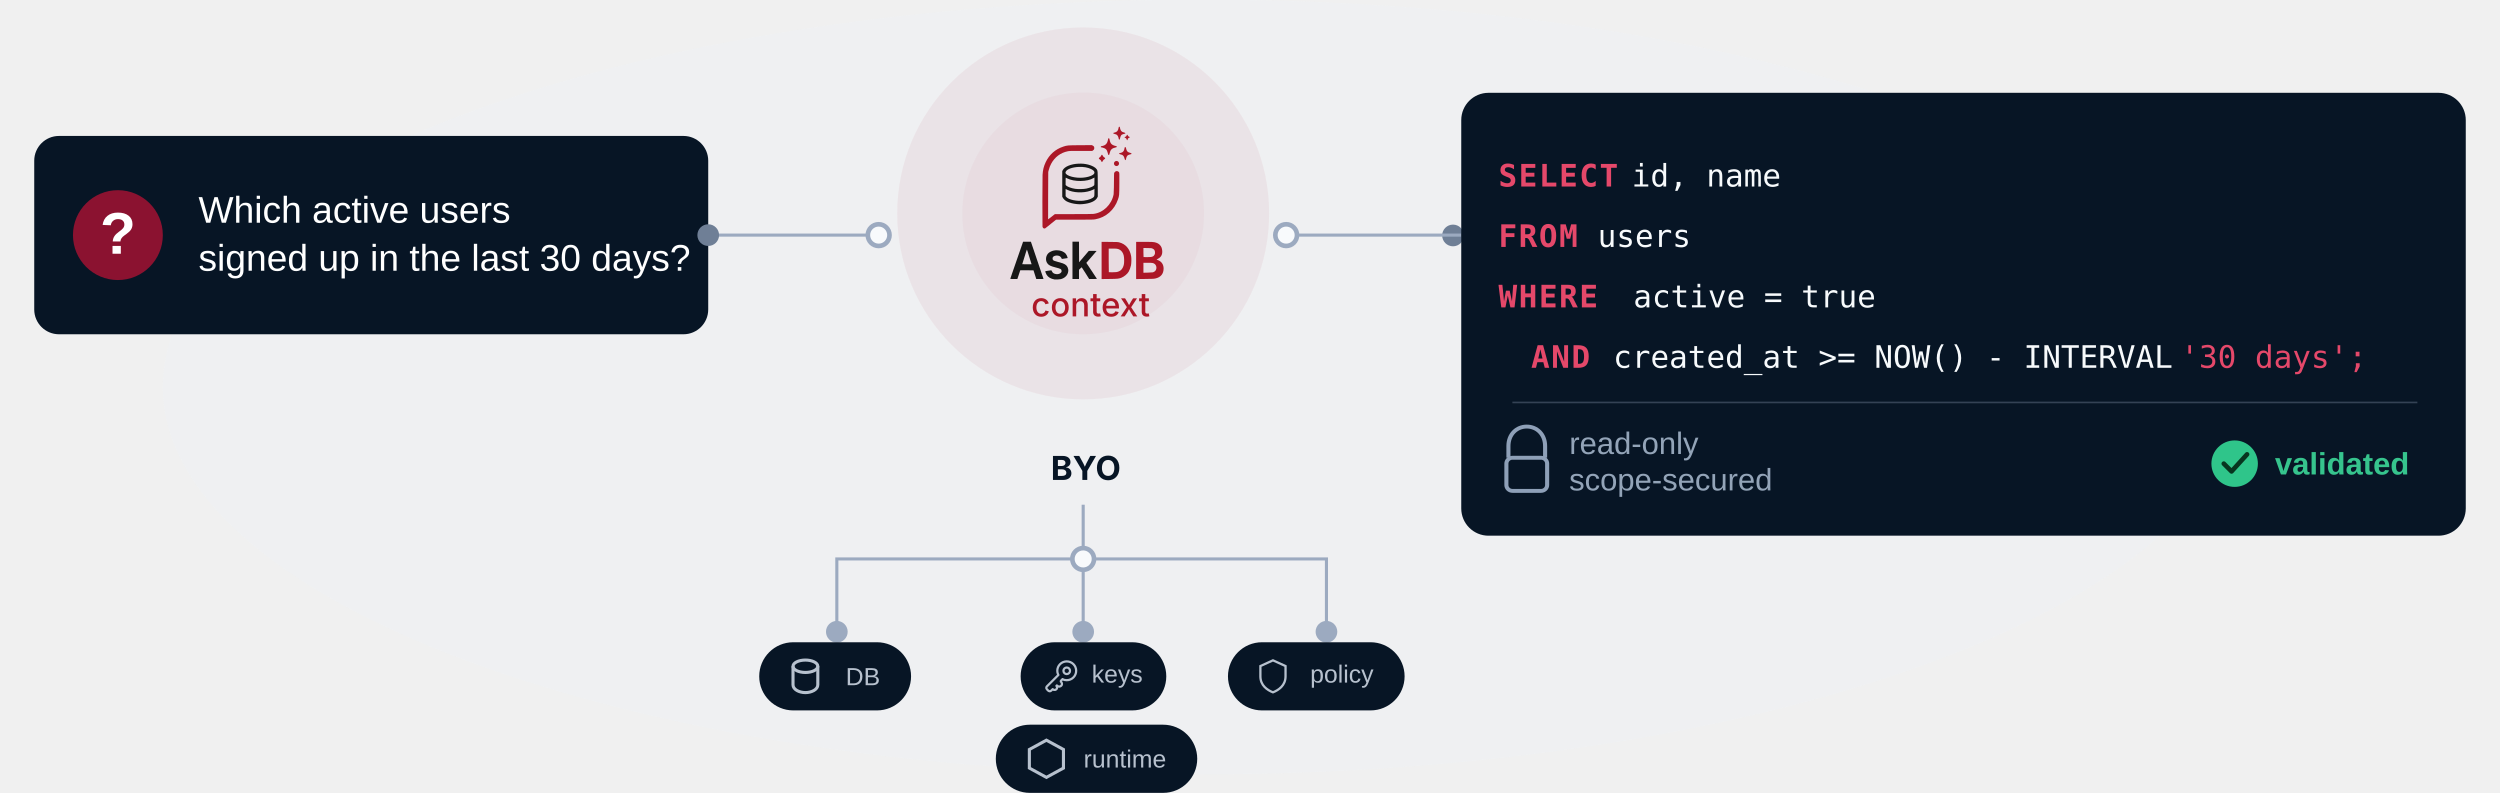
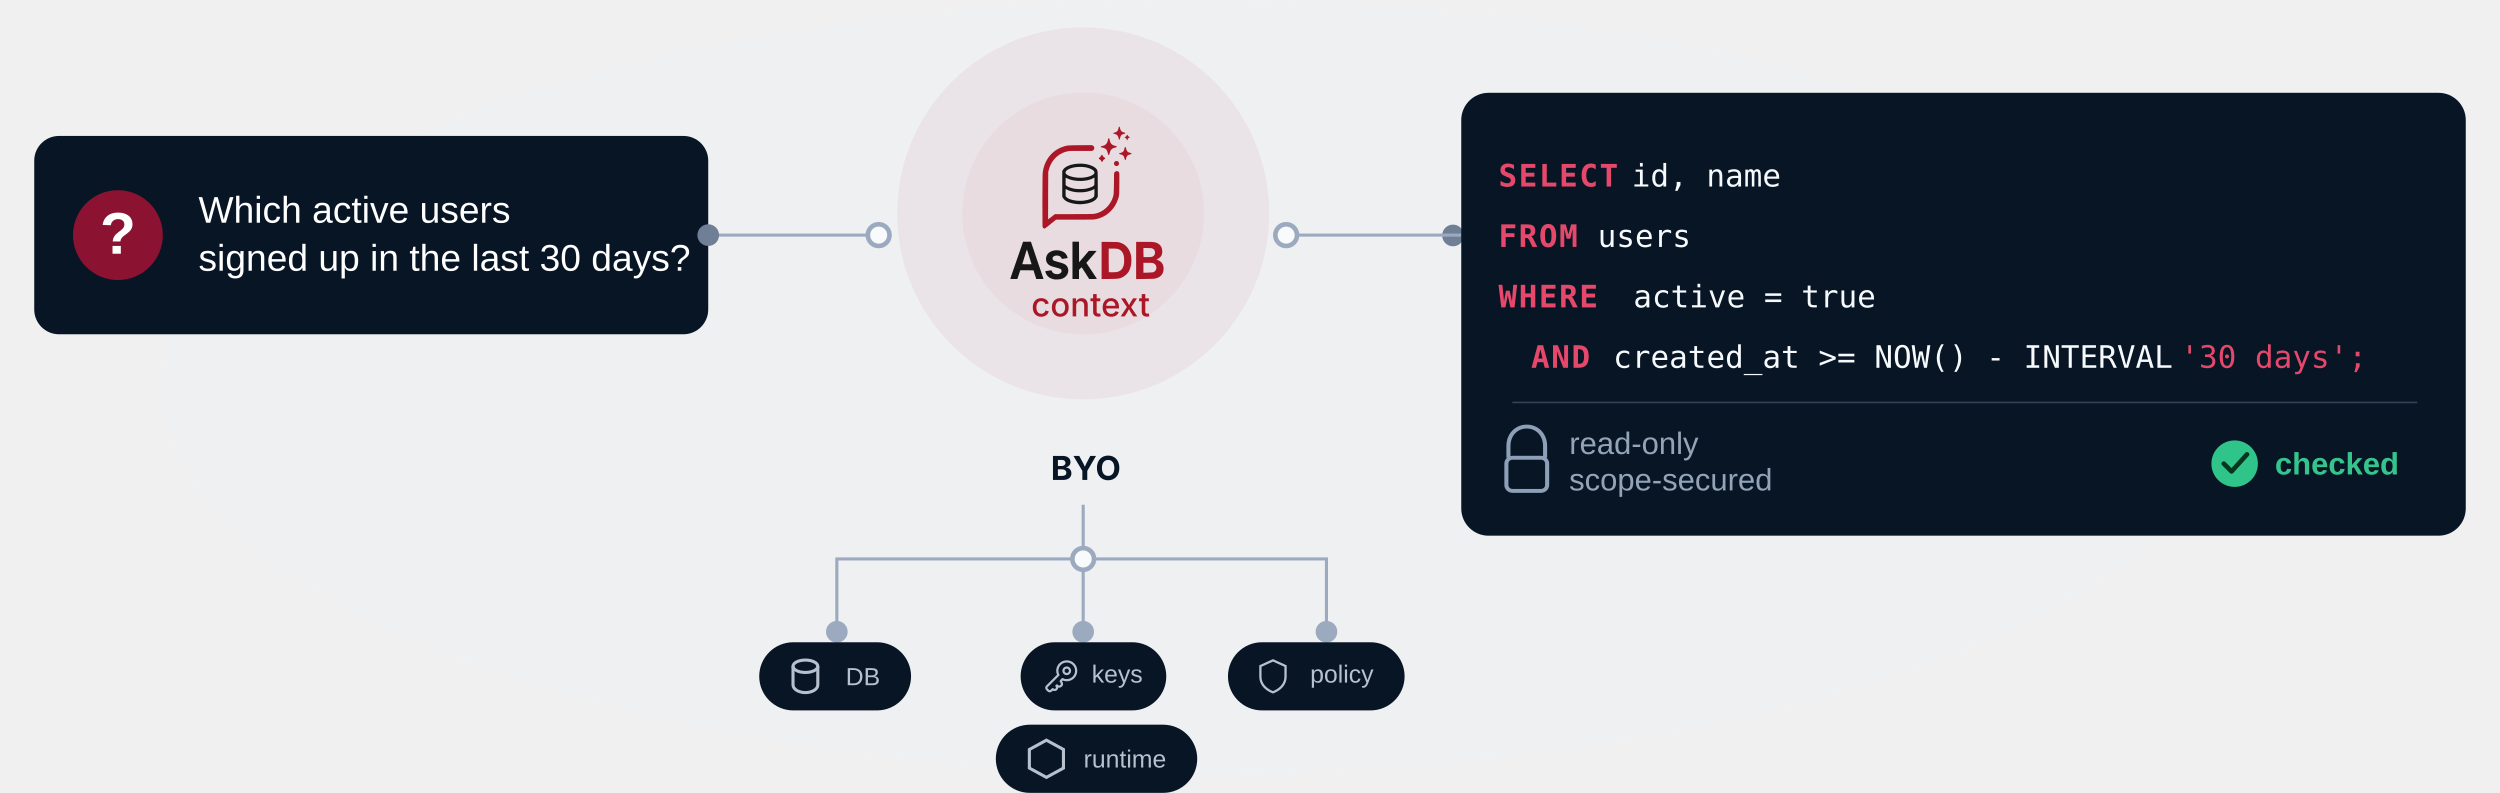
<svg xmlns="http://www.w3.org/2000/svg" width="1672" height="530" viewBox="0 0 1672 530" version="1.1" id="svg49" xml:space="preserve">
  <defs id="defs49">
    <linearGradient id="linearGradient51">
      <stop style="stop-color:#000000;stop-opacity:1;" offset="0" id="stop51" />
      <stop style="stop-color:#000000;stop-opacity:0;" offset="1" id="stop52" />
    </linearGradient>
  </defs>
  <ellipse cx="803.193" cy="258.795" rx="694.29" ry="259.064" fill="#edf2f7" opacity="0.35" id="ellipse1" style="stroke-width:1.036" />
  <rect x="22.893" y="90.921" width="450.77" height="132.641" rx="16.58" fill="#071525" id="rect3" style="stroke-width:1.036" />
  <circle cx="78.851" cy="157.242" r="30.051" fill="#8b1230" id="circle3" style="stroke-width:1.036" />
  <text x="78.851" y="169.677" text-anchor="middle" font-family="Arial, Helvetica, sans-serif" font-size="39.378px" font-weight="700" fill="#ffffff" id="text3" style="stroke-width:1.036">?</text>
  <text x="132.736" y="148.952" font-family="Arial, Helvetica, sans-serif" font-size="24.87px" font-weight="500" fill="#ffffff" id="text4" style="stroke-width:1.036">Which active users</text>
  <text x="132.736" y="181.075" font-family="Arial, Helvetica, sans-serif" font-size="24.87px" font-weight="500" fill="#ffffff" id="text5" style="stroke-width:1.036">signed up in the last 30 days?</text>
  <line x1="473.664" y1="157.242" x2="588.688" y2="157.242" stroke="#9caac0" stroke-width="2.073" id="line5" />
  <circle cx="473.664" cy="157.242" r="7.254" fill="#6f7f96" id="circle5" style="stroke-width:1.036" />
  <circle cx="971.775" cy="157.472" r="7.254" fill="#6f7f96" id="circle5-7" style="stroke-width:1.036" />
  <circle cx="587.652" cy="157.242" r="7.254" fill="#f8fafc" stroke="#9caac0" stroke-width="3.109" id="circle6" />
  <line x1="859.15" y1="157.242" x2="977.283" y2="157.242" stroke="#9caac0" stroke-width="2.073" id="line16" />
  <circle cx="860.187" cy="157.242" r="7.254" fill="#f8fafc" stroke="#9caac0" stroke-width="3.109" id="circle16" />
  <path d="m 724.437,337.55 v 36.269" fill="none" stroke="#9caac0" stroke-width="2.073" id="path16" />
  <path d="M 724.437,373.819 H 559.673 q 0,0 0,22.798 v 25.906" fill="none" stroke="#9caac0" stroke-width="2.073" id="path17" />
  <path d="m 724.437,373.819 v 48.704" fill="none" stroke="#9caac0" stroke-width="2.073" id="path18" />
  <path d="m 724.437,373.819 h 162.692 q 0,0 0,22.798 v 25.906" fill="none" stroke="#9caac0" stroke-width="2.073" id="path19" />
  <circle cx="724.437" cy="373.819" r="7.254" fill="#f8fafc" stroke="#9caac0" stroke-width="3.109" id="circle19" />
  <circle cx="559.673" cy="422.523" r="7.254" fill="#9caac0" id="circle20" style="stroke-width:1.036" />
  <circle cx="724.437" cy="422.523" r="7.254" fill="#9caac0" id="circle21" style="stroke-width:1.036" />
  <circle cx="887.129" cy="422.523" r="7.254" fill="#9caac0" id="circle22" style="stroke-width:1.036" />
  <rect x="977.283" y="62.074" width="671.823" height="296.201" rx="18.25" fill="#071525" id="rect35" style="stroke-width:1.037" />
  <g id="g68" transform="matrix(1.036254,0,0,1.036254,-71.365,-213.073)">
    <text x="1036" y="326" font-family="Consolas, Menlo, monospace" font-size="20px" font-weight="700" letter-spacing="1" fill="#e5486a" id="text35">SELECT</text>
    <text x="1122" y="326" font-family="Consolas, Menlo, monospace" font-size="20px" fill="#f7fafc" id="text36">id, name</text>
    <text x="1036" y="365" font-family="Consolas, Menlo, monospace" font-size="20px" font-weight="700" letter-spacing="1" fill="#e5486a" id="text37">FROM</text>
    <text x="1100" y="365" font-family="Consolas, Menlo, monospace" font-size="20px" fill="#f7fafc" id="text38">users</text>
    <text x="1036" y="404" font-family="Consolas, Menlo, monospace" font-size="20px" font-weight="700" letter-spacing="1" fill="#e5486a" id="text39">WHERE</text>
    <text x="1123" y="404" font-family="Consolas, Menlo, monospace" font-size="20px" fill="#f7fafc" id="text40">active = true</text>
    <text x="1057" y="443" font-family="Consolas, Menlo, monospace" font-size="20px" font-weight="700" letter-spacing="1" fill="#e5486a" id="text41">AND</text>
    <text x="1110" y="443" font-family="Consolas, Menlo, monospace" font-size="20px" fill="#f7fafc" id="text42">created_at &gt;= NOW() - INTERVAL </text>
    <text x="1476.075" y="443" font-family="Consolas, Menlo, monospace" font-size="20px" fill="#e5486a" id="text43">'30 days';</text>
  </g>
  <line x1="1011.48" y1="269.157" x2="1616.738" y2="269.157" stroke="#526174" stroke-width="1.092" opacity="0.6" id="line43" />
  <g id="g54" transform="matrix(1.036254,0,0,1.036254,12.6894,-230.833)">
    <circle cx="1430" cy="522" r="15" fill="#2fc58a" id="circle44" />
    <path d="m 1423,522 5,5 10,-11" fill="none" stroke="#07351f" stroke-width="3" stroke-linecap="round" stroke-linejoin="round" id="path44" />
  </g>
-   <text x="1521.475" y="317.345" font-family="Arial, Helvetica, sans-serif" font-size="20.725px" font-weight="600" fill="#36c48d" id="text45" style="stroke-width:1.036">validated</text>
+   <text x="1521.475" y="317.345" font-family="Arial, Helvetica, sans-serif" font-size="20.725px" font-weight="600" fill="#36c48d" id="text45" style="stroke-width:1.036">checked</text>
  <g id="g67" transform="matrix(1.036254,0,0,1.036254,422.7927,-411.9068)">
    <rect x="82" y="812" width="98" height="44" rx="22" fill="#f1f5f9" id="rect45" style="fill:#071525;fill-opacity:1" />
    <g id="g65" transform="translate(3.8125,-1.5)">
      <g id="g61" style="stroke:#b7c1ce;stroke-opacity:1">
        <ellipse cx="108" cy="829" rx="8" ry="4" fill="none" stroke="#53647a" stroke-width="2" id="ellipse45" style="stroke:#b7c1ce;stroke-opacity:1" />
        <path d="m 100,829 v 12 c 0,3 4,5 8,5 4,0 8,-2 8,-5 v -12" fill="none" stroke="#53647a" stroke-width="2" id="path45" style="stroke:#b7c1ce;stroke-opacity:1" />
      </g>
      <text x="134" y="841.227" font-family="Arial, Helvetica, sans-serif" font-size="16px" fill="#304055" id="text46" style="fill:#b7c1ce;fill-opacity:1;stroke:none;stroke-opacity:1">DB</text>
    </g>
  </g>
  <g id="g63" transform="matrix(1.036254,0,0,1.036254,357.1923,-356.7644)">
    <rect x="298" y="812" width="130" height="44" rx="22" fill="#f1f5f9" id="rect47" style="fill:#071525;fill-opacity:1" />
    <path d="m 330.656,822 11,6 v 12 l -11,6 -11,-6 v -12 z" fill="none" stroke="#53647a" stroke-width="2" id="path47" style="stroke:#b7c1ce;stroke-opacity:1" />
    <text x="354.656" y="839.633" font-family="Arial, Helvetica, sans-serif" font-size="16px" fill="#304055" id="text48" style="fill:#b7c1ce;fill-opacity:1">runtime</text>
  </g>
  <g id="g62" transform="matrix(1.036254,0,0,1.036254,359.0938,-411.9068)">
    <rect x="446" y="812" width="114" height="44" rx="22" fill="#f1f5f9" id="rect48" style="fill:#071525;fill-opacity:1" />
    <path d="m 475.042,823.683 8.113,3.688 v 6.638 c 0,5.9 -4.425,8.85 -8.113,10.325 -3.688,-1.475 -8.113,-4.425 -8.113,-10.325 v -6.638 z" fill="none" stroke="#53647a" stroke-width="1.475" id="path48" style="stroke:#b7c1ce;stroke-opacity:1" />
    <g id="g59" style="fill:#b7c1ce;fill-opacity:1;stroke:none;stroke-opacity:1" transform="translate(1.042242,-0.9570312)">
      <text x="498" y="839" font-family="Arial, Helvetica, sans-serif" font-size="16px" fill="#304055" id="text49" style="fill:#b7c1ce;fill-opacity:1;stroke:none;stroke-opacity:1">policy</text>
    </g>
  </g>
  <g id="g72" transform="matrix(1.036254,0,0,1.036254,-62.07955,-230.3174)">
    <circle cx="759" cy="360" r="120" fill="#a10b2c" opacity="0.06" id="circle7" />
    <circle cx="759" cy="360" r="78" fill="#a10b2c" opacity="0.035" id="circle8" />
    <g id="g71">
      <g id="g49" transform="matrix(0.3405108,0,0,0.3405108,447.3654,283.9627)">
        <g id="g141" transform="matrix(2.674141,0,0,2.674141,797.7708,37.4564)">
          <path d="m 15.523,79.79 c -0.244,-0.257 -0.407,-0.612 -0.45,-0.981 -0.137,-0.968 -0.081,-34.313 0.042,-36.668 0.205,-3.528 0.844,-6.046 2.261,-9.04 2.505,-5.271 6.808,-9.082 12.294,-10.907 2.955,-0.994 3.062,-0.994 12.2,-1.049 l 8.17,-0.055 0.599,0.313 c 0.857,0.437 1.13,0.87 1.13,1.756 -0.013,0.805 -0.244,1.225 -0.981,1.717 l -0.45,0.313 H 42.32 c -7.515,0 -8.115,0.013 -9.382,0.274 -5.092,1.036 -9.203,4.14 -11.737,8.851 -0.762,1.404 -1.225,2.613 -1.7,4.411 l -0.355,1.375 -0.081,16.748 c -0.042,9.219 -0.055,16.79 -0.026,16.842 0.013,0.055 0.844,-0.557 1.837,-1.362 0.994,-0.805 2.069,-1.661 2.398,-1.906 l 0.612,-0.437 h 12.975 c 8.32,0 13.454,-0.055 14.298,-0.15 6.971,-0.775 13.057,-6.714 14.337,-13.969 0.124,-0.723 0.274,-7.828 0.274,-13.262 0,-1.567 0.026,-1.756 0.313,-2.179 0.355,-0.518 1.062,-0.925 1.635,-0.938 0.573,0 1.319,0.394 1.606,0.87 0.257,0.407 0.257,0.736 0.218,8.115 -0.055,8.441 -0.042,8.307 -0.968,11.082 C 66.055,67.03 59.941,72.379 52.451,73.672 50.982,73.916 50.151,73.929 37.802,73.929 H 24.703 l -2.098,1.661 c -1.156,0.912 -2.818,2.248 -3.678,2.968 -0.857,0.723 -1.7,1.388 -1.867,1.469 -0.531,0.287 -1.13,0.205 -1.538,-0.244 z" id="path121" style="fill:#ac1727;stroke-width:0.326" />
          <g id="g139" style="fill:#ac1727" transform="matrix(0.3257642,0,0,0.3257642,1.6e-6,2.800006e-4)">
            <path d="m 212.83,104.74 c 0,3.1 -2.47,5.56 -5.56,5.56 -3.05,0 -5.56,-2.46 -5.56,-5.56 0,-3.05 2.51,-5.56 5.56,-5.56 3.09,0 5.56,2.51 5.56,5.56 z m -9.36,3.93" id="path124" />
            <path d="m 174.84,101.06 c -0.21,-0.29 -0.71,-1.34 -1.13,-2.26 -0.59,-1.34 -1.25,-2.05 -2.8,-2.88 -2.97,-1.59 -2.8,-3.18 0.54,-5.1 0.84,-0.5 1.63,-1.55 2.26,-2.93 1.3,-2.88 2.38,-3.01 3.55,-0.33 0.92,2.09 2.47,3.68 4.22,4.43 1.88,0.75 1.46,2.34 -0.92,3.72 -1.3,0.75 -2.17,1.63 -2.8,2.93 -1.04,2.09 -1.67,2.93 -2.17,2.93 -0.21,0 -0.54,-0.25 -0.75,-0.5 z" id="path125" />
            <path d="m 225.87,97.05 c -0.25,-0.17 -0.79,-1.63 -1.17,-3.3 -1.04,-4.26 -2.67,-6.6 -5.39,-7.86 -1.17,-0.54 -3.05,-1.13 -4.14,-1.25 -1.96,-0.29 -2.88,-1.17 -2.01,-2.05 0.25,-0.25 1.55,-0.67 2.97,-0.96 3.22,-0.67 5.22,-1.88 6.69,-4.22 1.04,-1.63 1.38,-2.8 2.3,-7.52 0.17,-0.75 0.42,-0.96 1.3,-0.84 1,0.13 1.21,0.38 1.59,2.42 0.75,3.59 1.46,5.39 2.76,6.9 1.34,1.5 4.47,3.01 7.19,3.47 1.5,0.25 1.76,0.46 1.88,1.42 0.13,1 -0.04,1.09 -1.88,1.38 -2.47,0.33 -5.98,1.88 -7.15,3.13 -1.3,1.42 -2.17,3.47 -2.67,6.39 -0.38,2.26 -0.84,3.22 -1.59,3.22 -0.13,0 -0.42,-0.17 -0.67,-0.33 z" id="path126" />
            <path d="m 189.17,85.6 c -0.13,-0.29 -0.46,-1.88 -0.84,-3.55 -0.75,-3.51 -2.26,-6.73 -3.89,-8.32 -1.59,-1.5 -5.73,-3.43 -8.02,-3.76 -3.22,-0.42 -3.43,-0.54 -3.3,-1.76 0.13,-1 0.33,-1.17 2.3,-1.42 7.65,-1.09 11.87,-5.43 13.21,-13.5 0.5,-3.3 0.54,-3.34 1.76,-3.34 1.09,0 1.25,0.17 1.55,1.67 1.3,6.39 2.3,8.74 4.6,10.95 1.76,1.71 5.43,3.39 8.69,3.97 2.34,0.46 2.51,0.54 2.51,1.63 0,1.09 -0.17,1.17 -2.38,1.63 -8.07,1.67 -11.37,4.89 -13.04,12.71 -0.67,3.13 -0.79,3.39 -1.84,3.51 -0.67,0.08 -1.21,-0.08 -1.3,-0.42 z" id="path127" />
            <path d="m 212.12,50.91 c -0.71,-4.68 -2.59,-7.94 -5.35,-9.36 -0.67,-0.38 -2.38,-0.88 -3.8,-1.17 -2.26,-0.46 -2.55,-0.67 -2.55,-1.5 0,-0.88 0.29,-1.04 2.67,-1.5 5.06,-1.04 7.65,-3.89 8.57,-9.49 0.46,-2.8 0.59,-3.01 1.63,-3.13 0.63,-0.08 1.13,0 1.13,0.21 0,0.17 0.29,1.59 0.59,3.09 1.21,5.64 3.3,7.9 8.53,9.15 2.26,0.54 2.84,0.84 2.93,1.55 0.13,0.96 0.08,1 -3.68,1.8 -5.22,1.17 -6.69,3.18 -8.19,11.2 -0.13,0.63 -0.46,0.92 -1.17,0.92 -0.88,0 -1.04,-0.25 -1.3,-1.76 z" id="path129" />
            <path d="m 230.01,53.83 c -0.25,-0.29 -0.54,-1.09 -0.71,-1.8 -0.42,-1.67 -1.3,-2.59 -3.01,-3.13 -1.92,-0.67 -1.92,-1.88 0,-2.26 1.63,-0.29 2.67,-1.34 3.13,-3.01 0.46,-1.76 1.96,-1.88 2.34,-0.25 0.29,1.46 1.67,2.8 3.26,3.18 1.76,0.42 1.46,1.67 -0.54,2.3 -1.71,0.5 -2.93,2.05 -2.93,3.72 0,1.13 -1,1.92 -1.55,1.25 z" id="path128" />
          </g>
          <path d="m 39.499,62.892 c -2.642,-0.231 -5.297,-0.925 -7.147,-1.85 -1.143,-0.573 -2.342,-1.687 -2.886,-2.668 L 29.071,57.667 v -9.053 -9.053 l 0.326,-0.668 c 1.28,-2.574 5.867,-4.466 11.33,-4.671 2.424,-0.094 4.492,0.108 6.727,0.668 2.668,0.668 5.121,1.987 5.965,3.212 0.831,1.186 0.788,0.762 0.818,10.499 l 0.026,8.932 -0.381,0.775 c -1.199,2.437 -4.997,4.14 -10.239,4.59 -1.824,0.163 -2.287,0.163 -4.14,0 z m 4.753,-2.437 c 3.636,-0.437 6.753,-1.687 7.421,-3.01 0.163,-0.3 0.205,-0.938 0.205,-2.831 v -2.466 l -0.844,0.476 c -0.476,0.257 -1.417,0.655 -2.111,0.87 -5.271,1.717 -12.105,1.375 -16.474,-0.818 l -0.994,-0.505 v 2.561 2.547 l 0.573,0.655 c 1.661,1.88 7.502,3.078 12.226,2.518 z m 1.974,-8.577 c 2.466,-0.531 4.548,-1.375 5.297,-2.15 0.339,-0.368 0.339,-0.368 0.355,-2.955 0,-1.43 0.013,-2.629 0,-2.681 0,-0.055 -0.326,0.094 -0.707,0.355 -4.222,2.668 -13.698,2.779 -18.653,0.192 -0.476,-0.244 -0.899,-0.463 -0.954,-0.489 -0.068,-0.026 -0.108,1.13 -0.108,2.574 v 2.613 l 0.531,0.505 c 0.899,0.857 3.609,1.824 6.277,2.231 1.919,0.3 6.154,0.205 7.965,-0.192 z M 44.089,44.119 c 2.518,-0.274 4.479,-0.788 6.059,-1.606 1.238,-0.638 1.73,-1.212 1.73,-2.016 0,-0.87 -0.736,-1.635 -2.368,-2.45 -2.329,-1.143 -5.284,-1.648 -8.727,-1.499 -4.671,0.192 -8.509,1.619 -9.271,3.43 -0.124,0.274 -0.176,0.638 -0.137,0.818 0.557,2.192 7.134,3.909 12.718,3.323 z" id="path130" style="fill:#171717;stroke-width:0.326" />
        </g>
        <g id="g140" transform="matrix(2.599601,0,0,2.599601,556.1312,192.9695)">
          <g id="g138" style="fill:#ac1727" transform="matrix(0.3257642,0,0,0.3257642,2.8333333e-6,2.7999271e-4)">
            <path d="M 465.2,141.06 V 99.43 l 18.1,0.17 c 17.01,0.13 18.27,0.21 21.61,1.09 14.09,3.68 23.49,14.55 26.37,30.55 0.92,4.89 0.71,16.01 -0.33,20.9 -1.04,4.81 -3.22,10.78 -5.18,14.09 -3.09,5.27 -10.07,11.03 -16.3,13.54 -5.73,2.26 -8.53,2.55 -27,2.76 l -17.26,0.21 v -41.67 z m 32.89,26.08 c 4.22,-0.54 8.48,-2.51 11.08,-5.14 2.84,-2.8 5.18,-7.77 6.02,-12.79 0.79,-4.68 0.59,-14.34 -0.42,-18.89 -1.34,-6.1 -4.89,-11.2 -9.36,-13.46 -3.97,-2.01 -6.23,-2.34 -15.63,-2.34 h -8.69 v 26.25 c 0,14.46 0.13,26.42 0.29,26.54 0.42,0.46 13.12,0.33 16.72,-0.17 z" id="path122" />
            <path d="m 542.48,181.15 c -0.04,-0.92 -0.04,-16.09 0,-33.81 0.04,-17.68 0.04,-35.69 0.04,-40 v -7.86 h 18.52 c 16.59,0 18.89,0.08 22.36,0.79 5.02,1.04 8.69,2.8 11.49,5.43 3.85,3.64 5.6,7.77 6.02,14.04 0.54,8.4 -2.59,14.09 -9.7,17.6 -2.93,1.46 -3.64,2.26 -1.92,2.26 0.42,0 2.3,0.75 4.1,1.67 6.85,3.43 10.57,9.74 10.57,18.01 0,11.79 -6.44,19.56 -18.39,22.15 -3.59,0.79 -5.73,0.92 -23.49,1.09 l -19.56,0.21 -0.04,-1.59 z m 37.66,-13.5 c 0.84,-0.25 2.34,-1 3.34,-1.63 5.64,-3.59 5.94,-13 0.5,-17.09 -3.05,-2.3 -4.93,-2.63 -15.63,-2.63 h -9.53 v 11.12 11.16 l 9.95,-0.25 c 5.43,-0.13 10.57,-0.42 11.37,-0.67 z m -4.64,-34.32 c 4.1,-0.54 6.35,-1.88 7.98,-4.72 1.04,-1.84 1.25,-2.59 1.25,-5.1 -0.04,-4.72 -1.55,-7.19 -5.64,-9.07 -1.92,-0.88 -2.76,-0.96 -11.16,-1.09 l -9.11,-0.17 v 9.99 c 0,5.52 0.13,10.16 0.29,10.28 0.42,0.42 12.87,0.33 16.38,-0.13 z" id="path123" />
          </g>
          <g id="g137" style="fill:#171717" transform="matrix(0.3257642,0,0,0.3257642,1.6e-6,2.800006e-4)">
            <path d="m 359.87,183.66 c -8.65,-1.67 -14.04,-4.85 -17.64,-10.37 -1.8,-2.8 -3.55,-7.77 -2.84,-8.19 0.21,-0.13 2.93,-0.59 5.94,-1 3.05,-0.38 6.06,-0.79 6.65,-0.92 0.96,-0.17 1.17,0 1.84,1.76 1.5,3.97 4.85,6.23 9.95,6.73 4.97,0.46 9.03,-1.04 11.08,-4.05 0.79,-1.17 0.96,-1.84 0.79,-3.47 -0.33,-3.68 -1.8,-4.51 -13.12,-7.36 -11.7,-2.93 -15.88,-5.06 -19.02,-9.66 -4.72,-6.9 -3.05,-17.72 3.51,-23.11 2.55,-2.09 7.48,-4.35 11.2,-5.14 4.93,-1.04 12.16,-0.63 16.72,0.96 4.14,1.42 7.73,3.64 9.86,6.14 1.71,1.96 3.72,6.02 4.14,8.23 l 0.29,1.55 -2.88,0.46 c -10.11,1.63 -10.2,1.63 -10.41,0.92 -0.5,-1.76 -1.88,-3.72 -3.43,-4.89 -4.31,-3.34 -13.33,-2.63 -16.13,1.21 -1.13,1.5 -1.17,4.68 -0.13,6.27 1.09,1.71 3.13,2.51 11.87,4.85 4.43,1.17 9.07,2.51 10.37,3.01 7.15,2.67 10.66,6.48 11.95,13.04 0.67,3.18 0,7.4 -1.76,11.16 -2.34,5.1 -7.69,9.24 -14.38,11.08 -2.47,0.67 -12.2,1.21 -14.42,0.79 z" id="path131" />
            <path d="m 260.81,182.23 c 0,-0.21 1.8,-5.52 3.97,-11.79 8.53,-24.41 21.73,-62.53 23.74,-68.46 l 0.92,-2.72 h 8.78 8.78 l 1.55,4.6 c 9.24,27.29 18.64,55.05 22.24,65.58 2.42,7.11 4.43,12.96 4.43,13.04 0,0.08 -3.64,0.17 -8.11,0.17 H 319 l -2.38,-7.4 c -1.3,-4.1 -2.72,-8.48 -3.09,-9.74 l -0.75,-2.3 -14.8,-0.13 -14.8,-0.08 -3.26,9.82 -3.3,9.82 h -7.9 c -4.76,0 -7.9,-0.17 -7.9,-0.42 z m 47.44,-33.52 c -0.13,-0.54 -1.92,-6.23 -3.97,-12.66 -2.05,-6.44 -4.22,-13.46 -4.85,-15.55 -0.67,-2.13 -1.3,-3.89 -1.42,-3.89 -0.17,0 -0.96,2.34 -1.84,5.14 -0.84,2.84 -3.13,10.24 -5.06,16.38 -1.96,6.19 -3.55,11.29 -3.55,11.37 0,0.08 4.72,0.13 10.49,0.13 h 10.45 z" id="path132" />
            <path d="m 400,140.86 v -41.8 h 7.31 7.31 l 0.08,23.03 0.13,23.07 10.41,-12.2 c 5.73,-6.69 10.62,-12.46 10.87,-12.79 0.38,-0.54 1.8,-0.63 9.2,-0.54 l 8.78,0.13 -5.22,6.1 c -2.84,3.34 -7.52,8.78 -10.41,12.08 -2.88,3.3 -5.73,6.56 -6.31,7.27 l -1.13,1.3 11.87,17.76 c 6.52,9.78 11.87,17.89 11.87,18.06 0,0.21 -3.89,0.33 -8.65,0.33 h -8.69 l -8.15,-13 c -4.47,-7.15 -8.32,-13.08 -8.53,-13.21 -0.17,-0.13 -1.63,1.04 -3.22,2.63 l -2.88,2.84 v 10.37 10.37 h -7.31 -7.31 v -41.8 z" id="path133" />
          </g>
        </g>
      </g>
      <text xml:space="preserve" style="font-size:21.333px;writing-mode:lr-tb;direction:ltr;display:inline;fill:#ac1727;fill-opacity:1;stroke-width:1.231" x="725.459" y="426.459" id="text135">
        <tspan id="tspan135" style="font-style:normal;font-variant:normal;font-weight:500;font-stretch:normal;font-size:21.333px;font-family:inter;-inkscape-font-specification:'inter Medium';fill:#ac1727;fill-opacity:1;stroke-width:1.231" x="725.459" y="426.459">context</tspan>
      </text>
    </g>
  </g>
  <g id="g66" transform="matrix(1.036254,0,0,1.036254,483.6394,-411.9068)">
    <rect x="192" y="812" width="94" height="44" rx="22" fill="#f1f5f9" id="rect46" style="fill:#071525;fill-opacity:1" />
    <g id="g64" transform="translate(-2.130405,-2.957028)">
      <text x="240" y="841" font-family="Arial, Helvetica, sans-serif" font-size="16px" fill="#304055" id="text47" style="fill:#b7c1ce;fill-opacity:1;stroke:none;stroke-opacity:1">keys</text>
      <g style="fill:none;fill-opacity:1;stroke:#b7c1ce;stroke-opacity:1" id="g55-3" transform="matrix(0.9637803,0,0,0.9637803,208.7712,825.3933)">
        <path d="M 15.681,14.587 C 19.171,14.587 22,11.769 22,8.293 22,4.818 19.171,2 15.681,2 c -3.49,0 -6.319,2.818 -6.319,6.293 0,1.61 0.735,2.781 0.735,2.781 l -7.642,7.611 c -0.343,0.342 -0.823,1.229 0,2.049 l 0.882,0.878 c 0.343,0.293 1.205,0.703 1.91,0 l 1.029,-1.024 c 1.029,1.024 2.204,0.439 2.645,-0.146 0.735,-1.024 -0.147,-2.049 -0.147,-2.049 l 0.294,-0.293 c 1.411,1.405 2.645,0.585 3.086,0 0.735,-1.024 0,-2.049 0,-2.049 -0.294,-0.586 -0.882,-0.586 -0.147,-1.317 l 0.882,-0.878 c 0.705,0.585 2.155,0.732 2.792,0.732 z" stroke="#1c274c" stroke-width="1.5" stroke-linejoin="round" id="path1-3" style="fill:none;fill-opacity:1;stroke:#b7c1ce;stroke-opacity:1" />
        <path d="m 17.885,8.294 c 0,1.212 -0.987,2.195 -2.204,2.195 -1.218,0 -2.204,-0.983 -2.204,-2.195 0,-1.212 0.987,-2.195 2.204,-2.195 1.217,0 2.204,0.983 2.204,2.195 z" stroke="#1c274c" stroke-width="1.5" id="path2-7" style="fill:none;fill-opacity:1;stroke:#b7c1ce;stroke-opacity:1" />
      </g>
    </g>
  </g>
  <text xml:space="preserve" style="font-style:normal;font-variant:normal;font-weight:bold;font-stretch:normal;font-size:22.107px;font-family:inter;-inkscape-font-specification:'inter Bold';writing-mode:lr-tb;direction:ltr;fill:#071525;fill-opacity:1;fill-rule:evenodd;stroke:#cbd5e1;stroke-width:0.933;stroke-dasharray:none;stroke-opacity:1" x="702.772" y="320.987" id="text55">
    <tspan id="tspan55" x="702.772" y="320.987" style="fill:#071525;fill-opacity:1;stroke:none;stroke-width:0.933">BYO</tspan>
  </text>
  <g id="g70" transform="matrix(1.036254,0,0,1.036254,-63.40604,-228.9909)">
    <g id="g69" transform="matrix(1.314969,0,0,1.258063,-334.1536,-127.7132)">
      <rect x="1040" y="512" width="20" height="17" rx="3" fill="none" stroke="#8ea0b8" stroke-width="2" id="rect68" />
      <path d="m 1041,512 v -6 c 0,-6 4,-10 9,-10 5,0 9,4 9,10 v 6" fill="none" stroke="#8ea0b8" stroke-width="2" id="path68" />
    </g>
    <text x="1074" y="514" font-family="Arial, Helvetica, sans-serif" font-size="20px" fill="#93a4b8" id="text69">read-only</text>
    <text x="1073.919" y="537.487" font-family="Arial, Helvetica, sans-serif" font-size="20px" fill="#93a4b8" id="text70">scope-secured</text>
  </g>
</svg>
